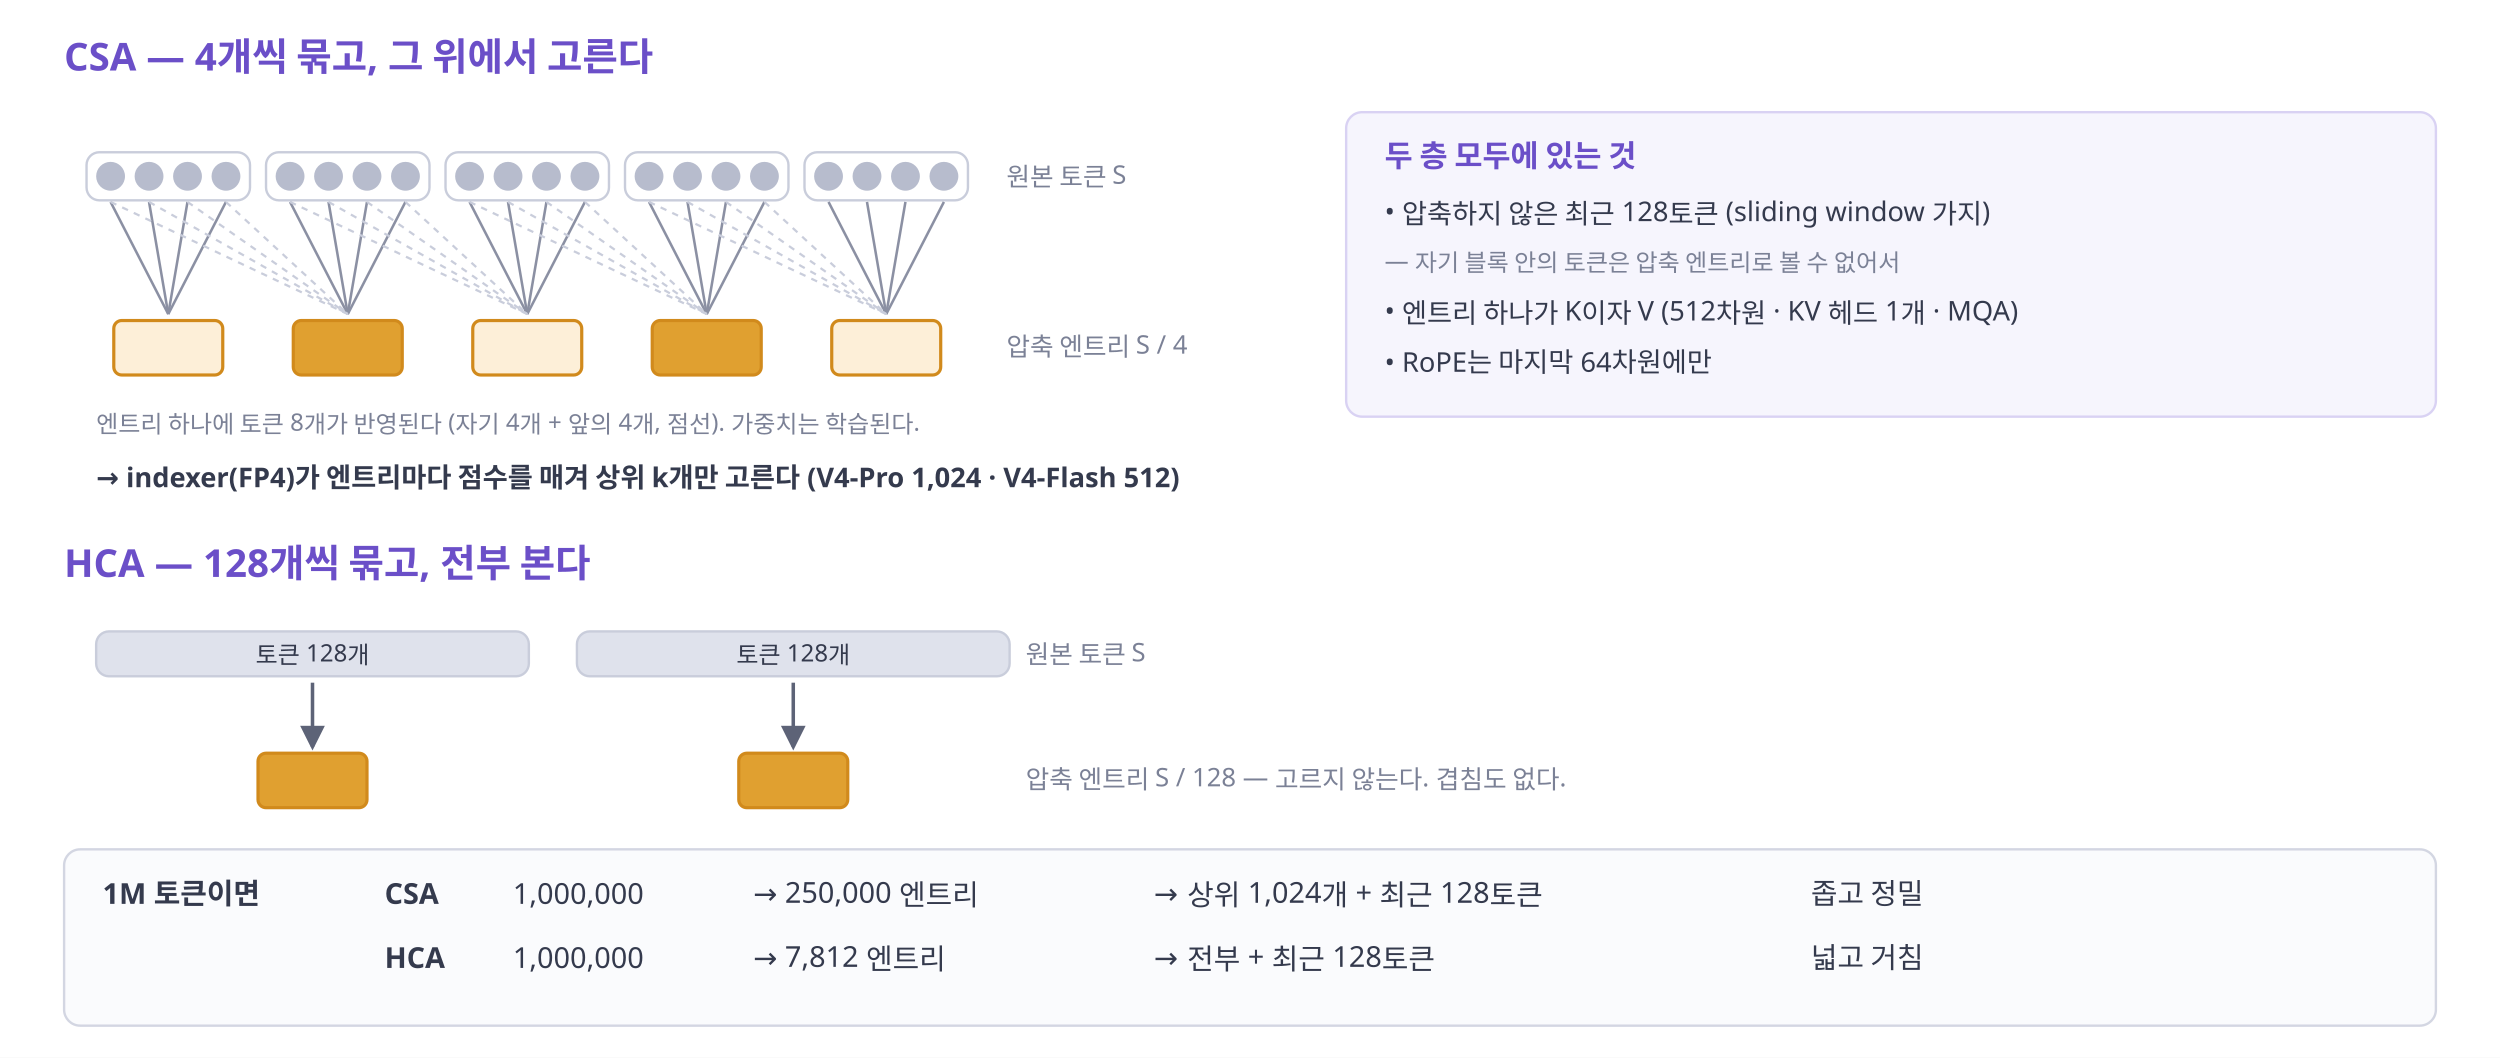
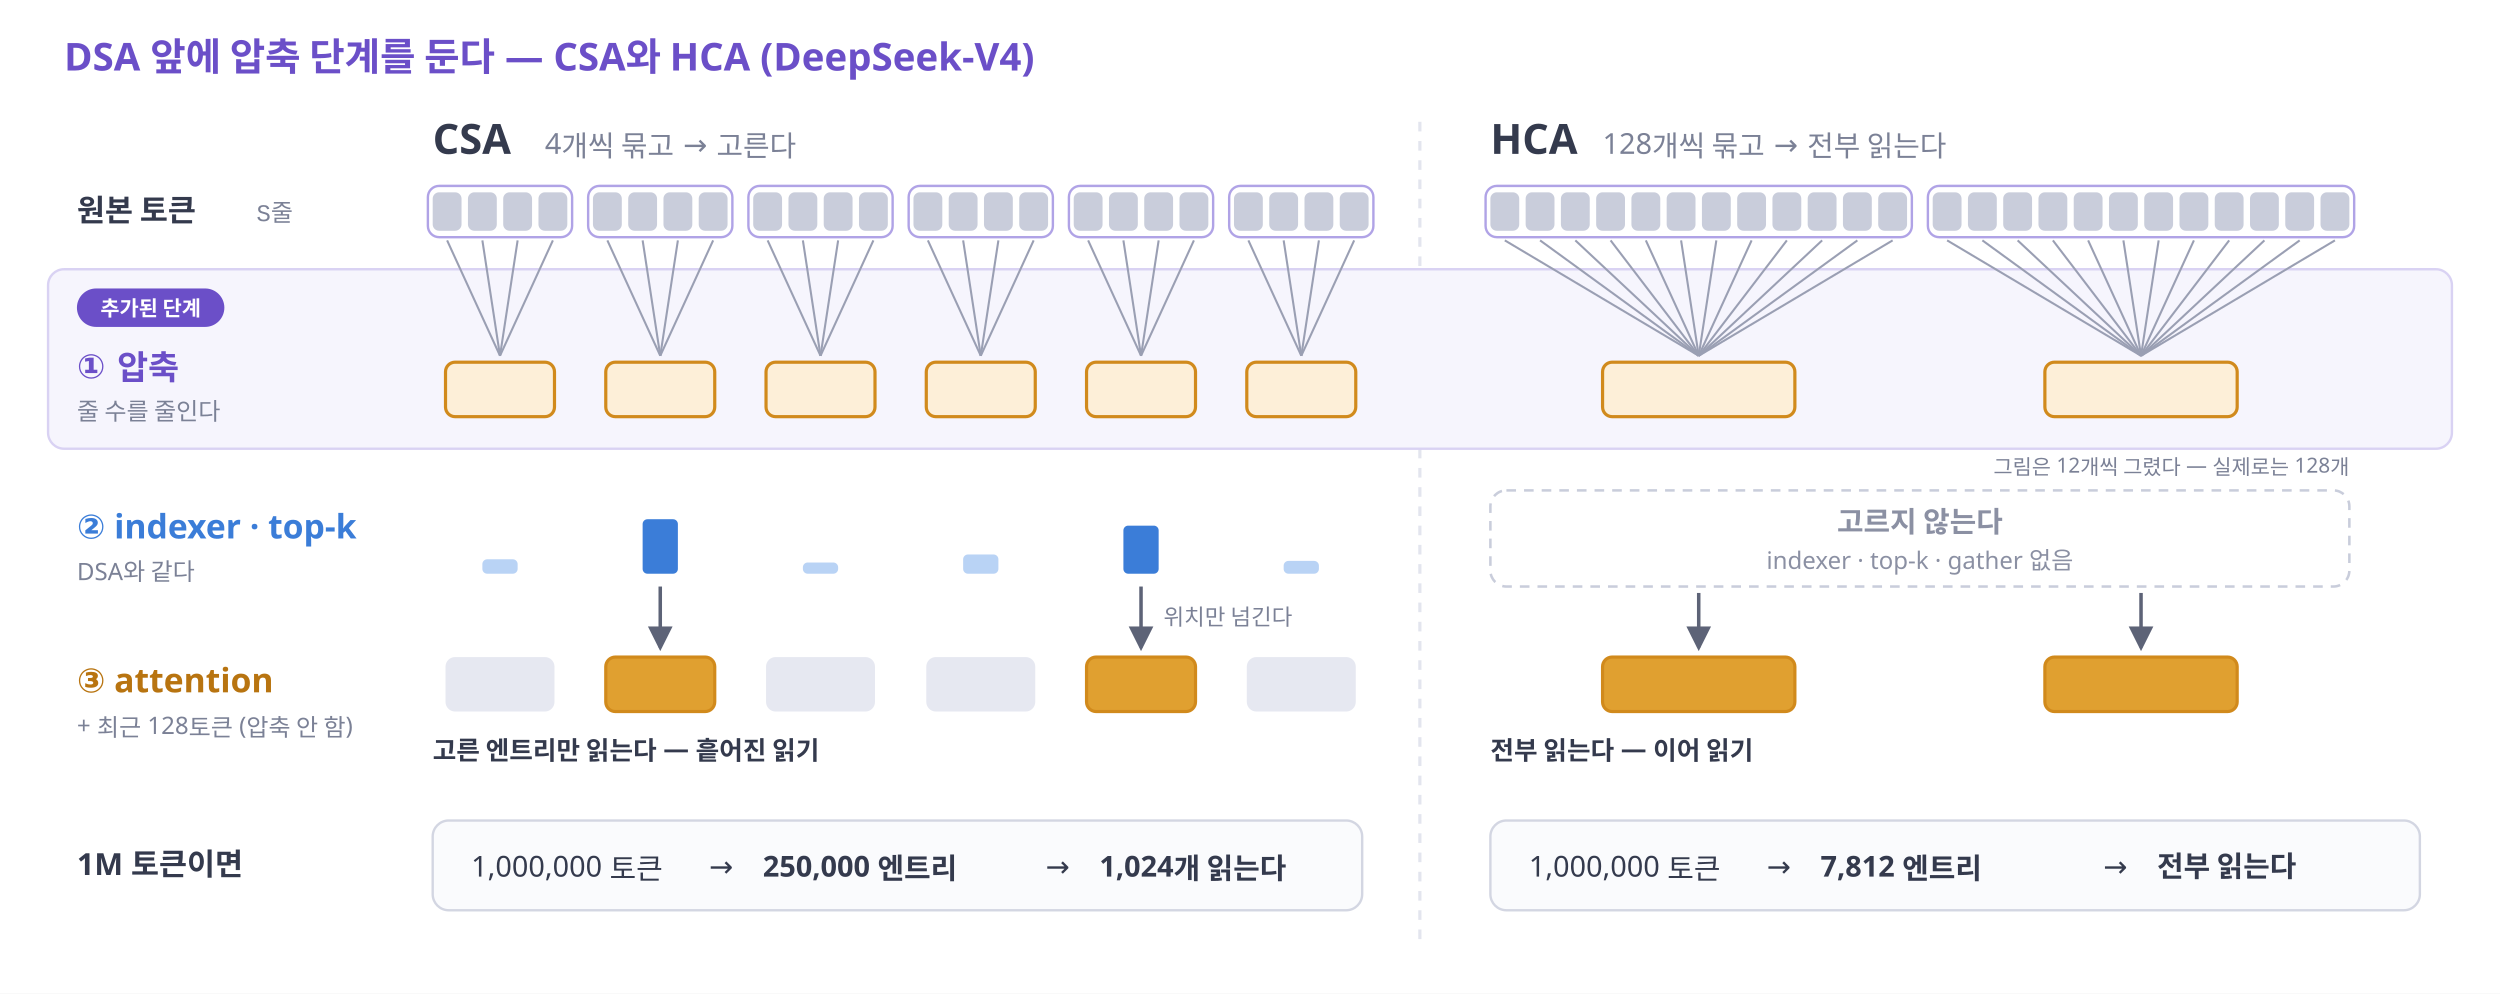
- <svg xmlns="http://www.w3.org/2000/svg" viewBox="0 0 1560 660" width="1560" height="660">
+ <svg xmlns="http://www.w3.org/2000/svg" viewBox="0 0 1560 620" width="1560" height="620">
  <defs>
    <marker id="ah" viewBox="0 0 10 10" refX="8.5" refY="5" markerWidth="7" markerHeight="7" orient="auto-start-reverse">
      <path d="M0,0 L10,5 L0,10 z" fill="#5d6377" />
    </marker>
  </defs>
  <rect width="100%" height="100%" fill="#ffffff" />
-   <text x="40" y="44" font-family="'Noto Sans KR','Malgun Gothic',sans-serif" font-size="24" text-anchor="start" font-weight="700" fill="#6b4fc8">CSA — 4개씩 묶고, 그 위에서 고른다</text>
-   <circle cx="69" cy="110" r="9" fill="#b7bccd" />
-   <circle cx="93" cy="110" r="9" fill="#b7bccd" />
-   <circle cx="117" cy="110" r="9" fill="#b7bccd" />
-   <circle cx="141" cy="110" r="9" fill="#b7bccd" />
-   <circle cx="181" cy="110" r="9" fill="#b7bccd" />
-   <circle cx="205" cy="110" r="9" fill="#b7bccd" />
-   <circle cx="229" cy="110" r="9" fill="#b7bccd" />
-   <circle cx="253" cy="110" r="9" fill="#b7bccd" />
-   <circle cx="293" cy="110" r="9" fill="#b7bccd" />
-   <circle cx="317" cy="110" r="9" fill="#b7bccd" />
-   <circle cx="341" cy="110" r="9" fill="#b7bccd" />
-   <circle cx="365" cy="110" r="9" fill="#b7bccd" />
-   <circle cx="405" cy="110" r="9" fill="#b7bccd" />
-   <circle cx="429" cy="110" r="9" fill="#b7bccd" />
-   <circle cx="453" cy="110" r="9" fill="#b7bccd" />
-   <circle cx="477" cy="110" r="9" fill="#b7bccd" />
-   <circle cx="517" cy="110" r="9" fill="#b7bccd" />
-   <circle cx="541" cy="110" r="9" fill="#b7bccd" />
-   <circle cx="565" cy="110" r="9" fill="#b7bccd" />
-   <circle cx="589" cy="110" r="9" fill="#b7bccd" />
-   <text x="628" y="116" font-family="'Noto Sans KR','Malgun Gothic',sans-serif" font-size="16" text-anchor="start" font-weight="400" fill="#7b8196">원본 토큰  S</text>
-   <rect x="54" y="95" width="102" height="30" rx="8" fill="none" stroke="#c9cddb" stroke-width="1.5" />
-   <line x1="69" y1="126" x2="105" y2="196" stroke="#8b90a3" stroke-width="1.6" />
-   <line x1="93" y1="126" x2="105" y2="196" stroke="#8b90a3" stroke-width="1.6" />
-   <line x1="117" y1="126" x2="105" y2="196" stroke="#8b90a3" stroke-width="1.6" />
-   <line x1="141" y1="126" x2="105" y2="196" stroke="#8b90a3" stroke-width="1.6" />
-   <rect x="166" y="95" width="102" height="30" rx="8" fill="none" stroke="#c9cddb" stroke-width="1.5" />
-   <line x1="181" y1="126" x2="217" y2="196" stroke="#8b90a3" stroke-width="1.6" />
-   <line x1="205" y1="126" x2="217" y2="196" stroke="#8b90a3" stroke-width="1.6" />
-   <line x1="229" y1="126" x2="217" y2="196" stroke="#8b90a3" stroke-width="1.6" />
-   <line x1="253" y1="126" x2="217" y2="196" stroke="#8b90a3" stroke-width="1.6" />
-   <line x1="69" y1="126" x2="217" y2="196" stroke="#c9cddb" stroke-width="1.4" stroke-dasharray="4 4" />
-   <line x1="93" y1="126" x2="217" y2="196" stroke="#c9cddb" stroke-width="1.4" stroke-dasharray="4 4" />
-   <line x1="117" y1="126" x2="217" y2="196" stroke="#c9cddb" stroke-width="1.4" stroke-dasharray="4 4" />
-   <line x1="141" y1="126" x2="217" y2="196" stroke="#c9cddb" stroke-width="1.4" stroke-dasharray="4 4" />
-   <rect x="278" y="95" width="102" height="30" rx="8" fill="none" stroke="#c9cddb" stroke-width="1.5" />
-   <line x1="293" y1="126" x2="329" y2="196" stroke="#8b90a3" stroke-width="1.6" />
-   <line x1="317" y1="126" x2="329" y2="196" stroke="#8b90a3" stroke-width="1.6" />
-   <line x1="341" y1="126" x2="329" y2="196" stroke="#8b90a3" stroke-width="1.6" />
-   <line x1="365" y1="126" x2="329" y2="196" stroke="#8b90a3" stroke-width="1.6" />
-   <line x1="181" y1="126" x2="329" y2="196" stroke="#c9cddb" stroke-width="1.4" stroke-dasharray="4 4" />
-   <line x1="205" y1="126" x2="329" y2="196" stroke="#c9cddb" stroke-width="1.4" stroke-dasharray="4 4" />
-   <line x1="229" y1="126" x2="329" y2="196" stroke="#c9cddb" stroke-width="1.4" stroke-dasharray="4 4" />
-   <line x1="253" y1="126" x2="329" y2="196" stroke="#c9cddb" stroke-width="1.4" stroke-dasharray="4 4" />
-   <rect x="390" y="95" width="102" height="30" rx="8" fill="none" stroke="#c9cddb" stroke-width="1.5" />
-   <line x1="405" y1="126" x2="441" y2="196" stroke="#8b90a3" stroke-width="1.6" />
-   <line x1="429" y1="126" x2="441" y2="196" stroke="#8b90a3" stroke-width="1.6" />
-   <line x1="453" y1="126" x2="441" y2="196" stroke="#8b90a3" stroke-width="1.6" />
-   <line x1="477" y1="126" x2="441" y2="196" stroke="#8b90a3" stroke-width="1.6" />
-   <line x1="293" y1="126" x2="441" y2="196" stroke="#c9cddb" stroke-width="1.4" stroke-dasharray="4 4" />
-   <line x1="317" y1="126" x2="441" y2="196" stroke="#c9cddb" stroke-width="1.4" stroke-dasharray="4 4" />
-   <line x1="341" y1="126" x2="441" y2="196" stroke="#c9cddb" stroke-width="1.4" stroke-dasharray="4 4" />
-   <line x1="365" y1="126" x2="441" y2="196" stroke="#c9cddb" stroke-width="1.4" stroke-dasharray="4 4" />
-   <rect x="502" y="95" width="102" height="30" rx="8" fill="none" stroke="#c9cddb" stroke-width="1.5" />
-   <line x1="517" y1="126" x2="553" y2="196" stroke="#8b90a3" stroke-width="1.6" />
-   <line x1="541" y1="126" x2="553" y2="196" stroke="#8b90a3" stroke-width="1.6" />
-   <line x1="565" y1="126" x2="553" y2="196" stroke="#8b90a3" stroke-width="1.6" />
-   <line x1="589" y1="126" x2="553" y2="196" stroke="#8b90a3" stroke-width="1.6" />
-   <line x1="405" y1="126" x2="553" y2="196" stroke="#c9cddb" stroke-width="1.4" stroke-dasharray="4 4" />
-   <line x1="429" y1="126" x2="553" y2="196" stroke="#c9cddb" stroke-width="1.4" stroke-dasharray="4 4" />
-   <line x1="453" y1="126" x2="553" y2="196" stroke="#c9cddb" stroke-width="1.4" stroke-dasharray="4 4" />
-   <line x1="477" y1="126" x2="553" y2="196" stroke="#c9cddb" stroke-width="1.4" stroke-dasharray="4 4" />
-   <rect x="71" y="200" width="68" height="34" rx="5" fill="#fdefd8" stroke="#d18a1c" stroke-width="2" />
-   <rect x="183" y="200" width="68" height="34" rx="5" fill="#e0a030" stroke="#d18a1c" stroke-width="2" />
-   <rect x="295" y="200" width="68" height="34" rx="5" fill="#fdefd8" stroke="#d18a1c" stroke-width="2" />
-   <rect x="407" y="200" width="68" height="34" rx="5" fill="#e0a030" stroke="#d18a1c" stroke-width="2" />
-   <rect x="519" y="200" width="68" height="34" rx="5" fill="#fdefd8" stroke="#d18a1c" stroke-width="2" />
-   <text x="628" y="222" font-family="'Noto Sans KR','Malgun Gothic',sans-serif" font-size="16" text-anchor="start" font-weight="400" fill="#7b8196">압축 엔트리  S / 4</text>
-   <text x="60" y="270" font-family="'Noto Sans KR','Malgun Gothic',sans-serif" font-size="15" text-anchor="start" font-weight="400" fill="#7b8196">엔트리 하나에 토큰 8개가 반영된다 (자기 4개 + 앞의 4개, 점선).  가중치는 학습된다.</text>
-   <text x="60" y="304" font-family="'Noto Sans KR','Malgun Gothic',sans-serif" font-size="17" text-anchor="start" font-weight="600" fill="#343a4d">→  indexer(FP4)가 엔트리마다 점수를 매겨 상위 k개만 고른다  (V4-Pro 1,024 · V4-Flash 512)</text>
-   <text x="40" y="360" font-family="'Noto Sans KR','Malgun Gothic',sans-serif" font-size="24" text-anchor="start" font-weight="700" fill="#6b4fc8">HCA — 128개씩 묶고, 전부 본다</text>
-   <rect x="60" y="394" width="270" height="28" rx="8" fill="#dfe2ec" stroke="#c9cddb" stroke-width="1.5" />
-   <text x="195" y="414" font-family="'Noto Sans KR','Malgun Gothic',sans-serif" font-size="15" text-anchor="middle" font-weight="400" fill="#343a4d">토큰 128개</text>
-   <line x1="195" y1="426" x2="195" y2="466" stroke="#5d6377" stroke-width="2.2" marker-end="url(#ah)" />
-   <rect x="161" y="470" width="68" height="34" rx="5" fill="#e0a030" stroke="#d18a1c" stroke-width="2" />
-   <rect x="360" y="394" width="270" height="28" rx="8" fill="#dfe2ec" stroke="#c9cddb" stroke-width="1.5" />
-   <text x="495" y="414" font-family="'Noto Sans KR','Malgun Gothic',sans-serif" font-size="15" text-anchor="middle" font-weight="400" fill="#343a4d">토큰 128개</text>
-   <line x1="495" y1="426" x2="495" y2="466" stroke="#5d6377" stroke-width="2.2" marker-end="url(#ah)" />
-   <rect x="461" y="470" width="68" height="34" rx="5" fill="#e0a030" stroke="#d18a1c" stroke-width="2" />
-   <text x="640" y="414" font-family="'Noto Sans KR','Malgun Gothic',sans-serif" font-size="16" text-anchor="start" font-weight="400" fill="#7b8196">원본 토큰  S</text>
-   <text x="640" y="492" font-family="'Noto Sans KR','Malgun Gothic',sans-serif" font-size="16" text-anchor="start" font-weight="400" fill="#7b8196">압축 엔트리  S / 128  — 고르지 않는다. 겹침도 없다.</text>
-   <rect x="840" y="70" width="680" height="190" rx="10" fill="#f6f5fd" stroke="#d9d2f3" stroke-width="1.5" />
-   <text x="864" y="104" font-family="'Noto Sans KR','Malgun Gothic',sans-serif" font-size="19" text-anchor="start" font-weight="700" fill="#6b4fc8">두 층 모두에 있는 것</text>
-   <text x="864" y="138" font-family="'Noto Sans KR','Malgun Gothic',sans-serif" font-size="17" text-anchor="start" font-weight="400" fill="#343a4d">• 압축하지 않은 최근 128토큰 (sliding window 가지)</text>
-   <text x="864" y="168" font-family="'Noto Sans KR','Malgun Gothic',sans-serif" font-size="15" text-anchor="start" font-weight="400" fill="#7b8196">   — 자기 블록 안의 토큰은 압축 엔트리로 볼 수 없어서</text>
-   <text x="864" y="200" font-family="'Noto Sans KR','Malgun Gothic',sans-serif" font-size="17" text-anchor="start" font-weight="400" fill="#343a4d">• 엔트리 하나가 K이자 V  (512차원 · KV 헤드 1개 · MQA)</text>
-   <text x="864" y="232" font-family="'Noto Sans KR','Malgun Gothic',sans-serif" font-size="17" text-anchor="start" font-weight="400" fill="#343a4d">• RoPE는 마지막 64차원에만</text>
-   <rect x="40" y="530" width="1480" height="110" rx="10" fill="#fafbfd" stroke="#d3d6e2" stroke-width="1.5" />
-   <text x="64" y="564" font-family="'Noto Sans KR','Malgun Gothic',sans-serif" font-size="18" text-anchor="start" font-weight="700" fill="#343a4d">1M 토큰이면</text>
-   <text x="240" y="564" font-family="'Noto Sans KR','Malgun Gothic',sans-serif" font-size="18" text-anchor="start" font-weight="700" fill="#343a4d">CSA</text>
-   <text x="320" y="564" font-family="'Noto Sans KR','Malgun Gothic',sans-serif" font-size="18" text-anchor="start" font-weight="400" fill="#343a4d">1,000,000</text>
-   <text x="470" y="564" font-family="'Noto Sans KR','Malgun Gothic',sans-serif" font-size="18" text-anchor="start" font-weight="400" fill="#343a4d">→  250,000 엔트리</text>
-   <text x="720" y="564" font-family="'Noto Sans KR','Malgun Gothic',sans-serif" font-size="18" text-anchor="start" font-weight="400" fill="#343a4d">→  상위 1,024개 + 최근 128토큰</text>
-   <text x="1130" y="564" font-family="'Noto Sans KR','Malgun Gothic',sans-serif" font-size="18" text-anchor="start" font-weight="400" fill="#343a4d">좁고 정밀</text>
-   <text x="240" y="604" font-family="'Noto Sans KR','Malgun Gothic',sans-serif" font-size="18" text-anchor="start" font-weight="700" fill="#343a4d">HCA</text>
-   <text x="320" y="604" font-family="'Noto Sans KR','Malgun Gothic',sans-serif" font-size="18" text-anchor="start" font-weight="400" fill="#343a4d">1,000,000</text>
-   <text x="470" y="604" font-family="'Noto Sans KR','Malgun Gothic',sans-serif" font-size="18" text-anchor="start" font-weight="400" fill="#343a4d">→  7,812 엔트리</text>
-   <text x="720" y="604" font-family="'Noto Sans KR','Malgun Gothic',sans-serif" font-size="18" text-anchor="start" font-weight="400" fill="#343a4d">→  전부 + 최근 128토큰</text>
-   <text x="1130" y="604" font-family="'Noto Sans KR','Malgun Gothic',sans-serif" font-size="18" text-anchor="start" font-weight="400" fill="#343a4d">넓고 거침</text>
+   <text x="40" y="44" font-family="'Noto Sans KR','Malgun Gothic',sans-serif" font-size="24" text-anchor="start" font-weight="700" fill="#6b4fc8">DSA 앞에 압축 단계를 둔다 — CSA와 HCA (DeepSeek-V4)</text>
+   <text x="270" y="96" font-family="'Noto Sans KR','Malgun Gothic',sans-serif" font-size="26" text-anchor="start" font-weight="700" fill="#343a4d">CSA</text>
+   <text x="340" y="96" font-family="'Noto Sans KR','Malgun Gothic',sans-serif" font-size="18" text-anchor="start" font-weight="400" fill="#7b8196">4개씩 묶고 → 고른다</text>
+   <text x="930" y="96" font-family="'Noto Sans KR','Malgun Gothic',sans-serif" font-size="26" text-anchor="start" font-weight="700" fill="#343a4d">HCA</text>
+   <text x="1000" y="96" font-family="'Noto Sans KR','Malgun Gothic',sans-serif" font-size="18" text-anchor="start" font-weight="400" fill="#7b8196">128개씩 묶고 → 전부 읽는다</text>
+   <line x1="886" y1="76" x2="886" y2="590" stroke="#e3e5ee" stroke-width="2" stroke-dasharray="6 6" />
+   <rect x="30" y="168" width="1500" height="112" rx="10" fill="#f6f5fd" stroke="#d9d2f3" stroke-width="1.5" />
+   <text x="48" y="138" font-family="'Noto Sans KR','Malgun Gothic',sans-serif" font-size="19" text-anchor="start" font-weight="700" fill="#343a4d">원본 토큰</text>
+   <text x="160" y="138" font-family="Consolas,'Courier New',monospace" font-size="15" text-anchor="start" font-weight="400" fill="#7b8196">S줄</text>
+   <rect x="48" y="180" width="92" height="24" rx="12" fill="#6b4fc8" stroke="none" stroke-width="2" />
+   <text x="94" y="197" font-family="'Noto Sans KR','Malgun Gothic',sans-serif" font-size="13" text-anchor="middle" font-weight="700" fill="#ffffff">추가된 단계</text>
+   <text x="48" y="236" font-family="'Noto Sans KR','Malgun Gothic',sans-serif" font-size="21" text-anchor="start" font-weight="700" fill="#6b4fc8">① 압축</text>
+   <text x="48" y="262" font-family="'Noto Sans KR','Malgun Gothic',sans-serif" font-size="15" text-anchor="start" font-weight="400" fill="#7b8196">줄 수를 줄인다</text>
+   <text x="48" y="336" font-family="'Noto Sans KR','Malgun Gothic',sans-serif" font-size="21" text-anchor="start" font-weight="700" fill="#3b7dd8">② indexer · top-k</text>
+   <text x="48" y="362" font-family="'Noto Sans KR','Malgun Gothic',sans-serif" font-size="15" text-anchor="start" font-weight="400" fill="#7b8196">DSA와 같다</text>
+   <text x="48" y="432" font-family="'Noto Sans KR','Malgun Gothic',sans-serif" font-size="21" text-anchor="start" font-weight="700" fill="#b87410">③ attention</text>
+   <text x="48" y="458" font-family="'Noto Sans KR','Malgun Gothic',sans-serif" font-size="15" text-anchor="start" font-weight="400" fill="#7b8196">+ 최근 128토큰 (압축 안 함)</text>
+   <text x="48" y="546" font-family="'Noto Sans KR','Malgun Gothic',sans-serif" font-size="19" text-anchor="start" font-weight="700" fill="#343a4d">1M 토큰이면</text>
+   <rect x="270" y="120" width="18" height="24" rx="4" fill="#c9cddb" stroke="none" stroke-width="2" />
+   <rect x="292" y="120" width="18" height="24" rx="4" fill="#c9cddb" stroke="none" stroke-width="2" />
+   <rect x="314" y="120" width="18" height="24" rx="4" fill="#c9cddb" stroke="none" stroke-width="2" />
+   <rect x="336" y="120" width="18" height="24" rx="4" fill="#c9cddb" stroke="none" stroke-width="2" />
+   <rect x="267" y="116" width="90" height="32" rx="7" fill="none" stroke="#b0a3e6" stroke-width="1.5" />
+   <line x1="279.0" y1="150" x2="312.0" y2="222" stroke="#9a9fb3" stroke-width="1.3" />
+   <line x1="301.0" y1="150" x2="312.0" y2="222" stroke="#9a9fb3" stroke-width="1.3" />
+   <line x1="323.0" y1="150" x2="312.0" y2="222" stroke="#9a9fb3" stroke-width="1.3" />
+   <line x1="345.0" y1="150" x2="312.0" y2="222" stroke="#9a9fb3" stroke-width="1.3" />
+   <rect x="278.0" y="226" width="68" height="34" rx="6" fill="#fdefd8" stroke="#d18a1c" stroke-width="2" />
+   <rect x="278.0" y="410" width="68" height="34" rx="6" fill="#e6e8f1" stroke="none" stroke-width="2" />
+   <rect x="370" y="120" width="18" height="24" rx="4" fill="#c9cddb" stroke="none" stroke-width="2" />
+   <rect x="392" y="120" width="18" height="24" rx="4" fill="#c9cddb" stroke="none" stroke-width="2" />
+   <rect x="414" y="120" width="18" height="24" rx="4" fill="#c9cddb" stroke="none" stroke-width="2" />
+   <rect x="436" y="120" width="18" height="24" rx="4" fill="#c9cddb" stroke="none" stroke-width="2" />
+   <rect x="367" y="116" width="90" height="32" rx="7" fill="none" stroke="#b0a3e6" stroke-width="1.5" />
+   <line x1="379.0" y1="150" x2="412.0" y2="222" stroke="#9a9fb3" stroke-width="1.3" />
+   <line x1="401.0" y1="150" x2="412.0" y2="222" stroke="#9a9fb3" stroke-width="1.3" />
+   <line x1="423.0" y1="150" x2="412.0" y2="222" stroke="#9a9fb3" stroke-width="1.3" />
+   <line x1="445.0" y1="150" x2="412.0" y2="222" stroke="#9a9fb3" stroke-width="1.3" />
+   <rect x="378.0" y="226" width="68" height="34" rx="6" fill="#fdefd8" stroke="#d18a1c" stroke-width="2" />
+   <rect x="378.0" y="410" width="68" height="34" rx="6" fill="#e0a030" stroke="#d18a1c" stroke-width="2" />
+   <rect x="470" y="120" width="18" height="24" rx="4" fill="#c9cddb" stroke="none" stroke-width="2" />
+   <rect x="492" y="120" width="18" height="24" rx="4" fill="#c9cddb" stroke="none" stroke-width="2" />
+   <rect x="514" y="120" width="18" height="24" rx="4" fill="#c9cddb" stroke="none" stroke-width="2" />
+   <rect x="536" y="120" width="18" height="24" rx="4" fill="#c9cddb" stroke="none" stroke-width="2" />
+   <rect x="467" y="116" width="90" height="32" rx="7" fill="none" stroke="#b0a3e6" stroke-width="1.5" />
+   <line x1="479.0" y1="150" x2="512.0" y2="222" stroke="#9a9fb3" stroke-width="1.3" />
+   <line x1="501.0" y1="150" x2="512.0" y2="222" stroke="#9a9fb3" stroke-width="1.3" />
+   <line x1="523.0" y1="150" x2="512.0" y2="222" stroke="#9a9fb3" stroke-width="1.3" />
+   <line x1="545.0" y1="150" x2="512.0" y2="222" stroke="#9a9fb3" stroke-width="1.3" />
+   <rect x="478.0" y="226" width="68" height="34" rx="6" fill="#fdefd8" stroke="#d18a1c" stroke-width="2" />
+   <rect x="478.0" y="410" width="68" height="34" rx="6" fill="#e6e8f1" stroke="none" stroke-width="2" />
+   <rect x="570" y="120" width="18" height="24" rx="4" fill="#c9cddb" stroke="none" stroke-width="2" />
+   <rect x="592" y="120" width="18" height="24" rx="4" fill="#c9cddb" stroke="none" stroke-width="2" />
+   <rect x="614" y="120" width="18" height="24" rx="4" fill="#c9cddb" stroke="none" stroke-width="2" />
+   <rect x="636" y="120" width="18" height="24" rx="4" fill="#c9cddb" stroke="none" stroke-width="2" />
+   <rect x="567" y="116" width="90" height="32" rx="7" fill="none" stroke="#b0a3e6" stroke-width="1.5" />
+   <line x1="579.0" y1="150" x2="612.0" y2="222" stroke="#9a9fb3" stroke-width="1.3" />
+   <line x1="601.0" y1="150" x2="612.0" y2="222" stroke="#9a9fb3" stroke-width="1.3" />
+   <line x1="623.0" y1="150" x2="612.0" y2="222" stroke="#9a9fb3" stroke-width="1.3" />
+   <line x1="645.0" y1="150" x2="612.0" y2="222" stroke="#9a9fb3" stroke-width="1.3" />
+   <rect x="578.0" y="226" width="68" height="34" rx="6" fill="#fdefd8" stroke="#d18a1c" stroke-width="2" />
+   <rect x="578.0" y="410" width="68" height="34" rx="6" fill="#e6e8f1" stroke="none" stroke-width="2" />
+   <rect x="670" y="120" width="18" height="24" rx="4" fill="#c9cddb" stroke="none" stroke-width="2" />
+   <rect x="692" y="120" width="18" height="24" rx="4" fill="#c9cddb" stroke="none" stroke-width="2" />
+   <rect x="714" y="120" width="18" height="24" rx="4" fill="#c9cddb" stroke="none" stroke-width="2" />
+   <rect x="736" y="120" width="18" height="24" rx="4" fill="#c9cddb" stroke="none" stroke-width="2" />
+   <rect x="667" y="116" width="90" height="32" rx="7" fill="none" stroke="#b0a3e6" stroke-width="1.5" />
+   <line x1="679.0" y1="150" x2="712.0" y2="222" stroke="#9a9fb3" stroke-width="1.3" />
+   <line x1="701.0" y1="150" x2="712.0" y2="222" stroke="#9a9fb3" stroke-width="1.3" />
+   <line x1="723.0" y1="150" x2="712.0" y2="222" stroke="#9a9fb3" stroke-width="1.3" />
+   <line x1="745.0" y1="150" x2="712.0" y2="222" stroke="#9a9fb3" stroke-width="1.3" />
+   <rect x="678.0" y="226" width="68" height="34" rx="6" fill="#fdefd8" stroke="#d18a1c" stroke-width="2" />
+   <rect x="678.0" y="410" width="68" height="34" rx="6" fill="#e0a030" stroke="#d18a1c" stroke-width="2" />
+   <rect x="770" y="120" width="18" height="24" rx="4" fill="#c9cddb" stroke="none" stroke-width="2" />
+   <rect x="792" y="120" width="18" height="24" rx="4" fill="#c9cddb" stroke="none" stroke-width="2" />
+   <rect x="814" y="120" width="18" height="24" rx="4" fill="#c9cddb" stroke="none" stroke-width="2" />
+   <rect x="836" y="120" width="18" height="24" rx="4" fill="#c9cddb" stroke="none" stroke-width="2" />
+   <rect x="767" y="116" width="90" height="32" rx="7" fill="none" stroke="#b0a3e6" stroke-width="1.5" />
+   <line x1="779.0" y1="150" x2="812.0" y2="222" stroke="#9a9fb3" stroke-width="1.3" />
+   <line x1="801.0" y1="150" x2="812.0" y2="222" stroke="#9a9fb3" stroke-width="1.3" />
+   <line x1="823.0" y1="150" x2="812.0" y2="222" stroke="#9a9fb3" stroke-width="1.3" />
+   <line x1="845.0" y1="150" x2="812.0" y2="222" stroke="#9a9fb3" stroke-width="1.3" />
+   <rect x="778.0" y="226" width="68" height="34" rx="6" fill="#fdefd8" stroke="#d18a1c" stroke-width="2" />
+   <rect x="778.0" y="410" width="68" height="34" rx="6" fill="#e6e8f1" stroke="none" stroke-width="2" />
+   <rect x="301.0" y="349" width="22" height="9" rx="3" fill="#b9d3f5" stroke="none" stroke-width="2" />
+   <rect x="401.0" y="324" width="22" height="34" rx="3" fill="#3b7dd8" stroke="none" stroke-width="2" />
+   <line x1="412.0" y1="366" x2="412.0" y2="404" stroke="#5d6377" stroke-width="2.2" marker-end="url(#ah)" />
+   <rect x="501.0" y="351" width="22" height="7" rx="3" fill="#b9d3f5" stroke="none" stroke-width="2" />
+   <rect x="601.0" y="346" width="22" height="12" rx="3" fill="#b9d3f5" stroke="none" stroke-width="2" />
+   <rect x="701.0" y="328" width="22" height="30" rx="3" fill="#3b7dd8" stroke="none" stroke-width="2" />
+   <line x1="712.0" y1="366" x2="712.0" y2="404" stroke="#5d6377" stroke-width="2.2" marker-end="url(#ah)" />
+   <rect x="801.0" y="350" width="22" height="8" rx="3" fill="#b9d3f5" stroke="none" stroke-width="2" />
+   <text x="726.0" y="390" font-family="'Noto Sans KR','Malgun Gothic',sans-serif" font-size="14" text-anchor="start" font-weight="400" fill="#7b8196">위치만 넘긴다</text>
+   <text x="270" y="474" font-family="'Noto Sans KR','Malgun Gothic',sans-serif" font-size="16" text-anchor="start" font-weight="600" fill="#343a4d">고른 엔트리만 읽는다 — 흩어진 읽기</text>
+   <rect x="930" y="120" width="18" height="24" rx="4" fill="#c9cddb" stroke="none" stroke-width="2" />
+   <rect x="952" y="120" width="18" height="24" rx="4" fill="#c9cddb" stroke="none" stroke-width="2" />
+   <rect x="974" y="120" width="18" height="24" rx="4" fill="#c9cddb" stroke="none" stroke-width="2" />
+   <rect x="996" y="120" width="18" height="24" rx="4" fill="#c9cddb" stroke="none" stroke-width="2" />
+   <rect x="1018" y="120" width="18" height="24" rx="4" fill="#c9cddb" stroke="none" stroke-width="2" />
+   <rect x="1040" y="120" width="18" height="24" rx="4" fill="#c9cddb" stroke="none" stroke-width="2" />
+   <rect x="1062" y="120" width="18" height="24" rx="4" fill="#c9cddb" stroke="none" stroke-width="2" />
+   <rect x="1084" y="120" width="18" height="24" rx="4" fill="#c9cddb" stroke="none" stroke-width="2" />
+   <rect x="1106" y="120" width="18" height="24" rx="4" fill="#c9cddb" stroke="none" stroke-width="2" />
+   <rect x="1128" y="120" width="18" height="24" rx="4" fill="#c9cddb" stroke="none" stroke-width="2" />
+   <rect x="1150" y="120" width="18" height="24" rx="4" fill="#c9cddb" stroke="none" stroke-width="2" />
+   <rect x="1172" y="120" width="18" height="24" rx="4" fill="#c9cddb" stroke="none" stroke-width="2" />
+   <rect x="927" y="116" width="266" height="32" rx="7" fill="none" stroke="#b0a3e6" stroke-width="1.5" />
+   <line x1="939.0" y1="150" x2="1060.0" y2="222" stroke="#9a9fb3" stroke-width="1.3" />
+   <line x1="961.0" y1="150" x2="1060.0" y2="222" stroke="#9a9fb3" stroke-width="1.3" />
+   <line x1="983.0" y1="150" x2="1060.0" y2="222" stroke="#9a9fb3" stroke-width="1.3" />
+   <line x1="1005.0" y1="150" x2="1060.0" y2="222" stroke="#9a9fb3" stroke-width="1.3" />
+   <line x1="1027.0" y1="150" x2="1060.0" y2="222" stroke="#9a9fb3" stroke-width="1.3" />
+   <line x1="1049.0" y1="150" x2="1060.0" y2="222" stroke="#9a9fb3" stroke-width="1.3" />
+   <line x1="1071.0" y1="150" x2="1060.0" y2="222" stroke="#9a9fb3" stroke-width="1.3" />
+   <line x1="1093.0" y1="150" x2="1060.0" y2="222" stroke="#9a9fb3" stroke-width="1.3" />
+   <line x1="1115.0" y1="150" x2="1060.0" y2="222" stroke="#9a9fb3" stroke-width="1.3" />
+   <line x1="1137.0" y1="150" x2="1060.0" y2="222" stroke="#9a9fb3" stroke-width="1.3" />
+   <line x1="1159.0" y1="150" x2="1060.0" y2="222" stroke="#9a9fb3" stroke-width="1.3" />
+   <line x1="1181.0" y1="150" x2="1060.0" y2="222" stroke="#9a9fb3" stroke-width="1.3" />
+   <rect x="1000.0" y="226" width="120" height="34" rx="6" fill="#fdefd8" stroke="#d18a1c" stroke-width="2" />
+   <rect x="1000.0" y="410" width="120" height="34" rx="6" fill="#e0a030" stroke="#d18a1c" stroke-width="2" />
+   <rect x="1206" y="120" width="18" height="24" rx="4" fill="#c9cddb" stroke="none" stroke-width="2" />
+   <rect x="1228" y="120" width="18" height="24" rx="4" fill="#c9cddb" stroke="none" stroke-width="2" />
+   <rect x="1250" y="120" width="18" height="24" rx="4" fill="#c9cddb" stroke="none" stroke-width="2" />
+   <rect x="1272" y="120" width="18" height="24" rx="4" fill="#c9cddb" stroke="none" stroke-width="2" />
+   <rect x="1294" y="120" width="18" height="24" rx="4" fill="#c9cddb" stroke="none" stroke-width="2" />
+   <rect x="1316" y="120" width="18" height="24" rx="4" fill="#c9cddb" stroke="none" stroke-width="2" />
+   <rect x="1338" y="120" width="18" height="24" rx="4" fill="#c9cddb" stroke="none" stroke-width="2" />
+   <rect x="1360" y="120" width="18" height="24" rx="4" fill="#c9cddb" stroke="none" stroke-width="2" />
+   <rect x="1382" y="120" width="18" height="24" rx="4" fill="#c9cddb" stroke="none" stroke-width="2" />
+   <rect x="1404" y="120" width="18" height="24" rx="4" fill="#c9cddb" stroke="none" stroke-width="2" />
+   <rect x="1426" y="120" width="18" height="24" rx="4" fill="#c9cddb" stroke="none" stroke-width="2" />
+   <rect x="1448" y="120" width="18" height="24" rx="4" fill="#c9cddb" stroke="none" stroke-width="2" />
+   <rect x="1203" y="116" width="266" height="32" rx="7" fill="none" stroke="#b0a3e6" stroke-width="1.5" />
+   <line x1="1215.0" y1="150" x2="1336.0" y2="222" stroke="#9a9fb3" stroke-width="1.3" />
+   <line x1="1237.0" y1="150" x2="1336.0" y2="222" stroke="#9a9fb3" stroke-width="1.3" />
+   <line x1="1259.0" y1="150" x2="1336.0" y2="222" stroke="#9a9fb3" stroke-width="1.3" />
+   <line x1="1281.0" y1="150" x2="1336.0" y2="222" stroke="#9a9fb3" stroke-width="1.3" />
+   <line x1="1303.0" y1="150" x2="1336.0" y2="222" stroke="#9a9fb3" stroke-width="1.3" />
+   <line x1="1325.0" y1="150" x2="1336.0" y2="222" stroke="#9a9fb3" stroke-width="1.3" />
+   <line x1="1347.0" y1="150" x2="1336.0" y2="222" stroke="#9a9fb3" stroke-width="1.3" />
+   <line x1="1369.0" y1="150" x2="1336.0" y2="222" stroke="#9a9fb3" stroke-width="1.3" />
+   <line x1="1391.0" y1="150" x2="1336.0" y2="222" stroke="#9a9fb3" stroke-width="1.3" />
+   <line x1="1413.0" y1="150" x2="1336.0" y2="222" stroke="#9a9fb3" stroke-width="1.3" />
+   <line x1="1435.0" y1="150" x2="1336.0" y2="222" stroke="#9a9fb3" stroke-width="1.3" />
+   <line x1="1457.0" y1="150" x2="1336.0" y2="222" stroke="#9a9fb3" stroke-width="1.3" />
+   <rect x="1276.0" y="226" width="120" height="34" rx="6" fill="#fdefd8" stroke="#d18a1c" stroke-width="2" />
+   <rect x="1276.0" y="410" width="120" height="34" rx="6" fill="#e0a030" stroke="#d18a1c" stroke-width="2" />
+   <text x="1466" y="296" font-family="'Noto Sans KR','Malgun Gothic',sans-serif" font-size="13" text-anchor="end" font-weight="400" fill="#7b8196">그림은 12개씩 그렸다 — 실제로는 128개</text>
+   <rect x="930" y="306" width="536" height="60" rx="10" fill="#ffffff" stroke="#c9cddb" stroke-width="1.6" stroke-dasharray="6 5" />
+   <text x="1198.0" y="332" font-family="'Noto Sans KR','Malgun Gothic',sans-serif" font-size="18" text-anchor="middle" font-weight="700" fill="#8b90a3">고르지 않는다</text>
+   <text x="1198.0" y="355" font-family="'Noto Sans KR','Malgun Gothic',sans-serif" font-size="15" text-anchor="middle" font-weight="400" fill="#8b90a3">indexer · top-k · gather 없음</text>
+   <line x1="1060.0" y1="370" x2="1060.0" y2="404" stroke="#5d6377" stroke-width="2.2" marker-end="url(#ah)" />
+   <line x1="1336.0" y1="370" x2="1336.0" y2="404" stroke="#5d6377" stroke-width="2.2" marker-end="url(#ah)" />
+   <text x="930" y="474" font-family="'Noto Sans KR','Malgun Gothic',sans-serif" font-size="16" text-anchor="start" font-weight="600" fill="#343a4d">전부 읽는다 — 이어 읽기</text>
+   <rect x="270" y="512" width="580" height="56" rx="10" fill="#fafbfd" stroke="#d3d6e2" stroke-width="1.5" />
+   <text x="294" y="547" font-family="'Noto Sans KR','Malgun Gothic',sans-serif" font-size="18" text-anchor="start" font-weight="400" fill="#343a4d">1,000,000 토큰</text>
+   <text x="450" y="547" font-family="'Noto Sans KR','Malgun Gothic',sans-serif" font-size="18" text-anchor="middle" font-weight="400" fill="#343a4d">→</text>
+   <text x="476" y="547" font-family="'Noto Sans KR','Malgun Gothic',sans-serif" font-size="18" text-anchor="start" font-weight="700" fill="#343a4d">250,000 엔트리</text>
+   <text x="660" y="547" font-family="'Noto Sans KR','Malgun Gothic',sans-serif" font-size="18" text-anchor="middle" font-weight="400" fill="#343a4d">→</text>
+   <text x="686" y="547" font-family="'Noto Sans KR','Malgun Gothic',sans-serif" font-size="18" text-anchor="start" font-weight="700" fill="#343a4d">1,024개 읽는다</text>
+   <rect x="930" y="512" width="580" height="56" rx="10" fill="#fafbfd" stroke="#d3d6e2" stroke-width="1.5" />
+   <text x="954" y="547" font-family="'Noto Sans KR','Malgun Gothic',sans-serif" font-size="18" text-anchor="start" font-weight="400" fill="#343a4d">1,000,000 토큰</text>
+   <text x="1110" y="547" font-family="'Noto Sans KR','Malgun Gothic',sans-serif" font-size="18" text-anchor="middle" font-weight="400" fill="#343a4d">→</text>
+   <text x="1136" y="547" font-family="'Noto Sans KR','Malgun Gothic',sans-serif" font-size="18" text-anchor="start" font-weight="700" fill="#343a4d">7,812 엔트리</text>
+   <text x="1320" y="547" font-family="'Noto Sans KR','Malgun Gothic',sans-serif" font-size="18" text-anchor="middle" font-weight="400" fill="#343a4d">→</text>
+   <text x="1346" y="547" font-family="'Noto Sans KR','Malgun Gothic',sans-serif" font-size="18" text-anchor="start" font-weight="700" fill="#343a4d">전부 읽는다</text>
</svg>
